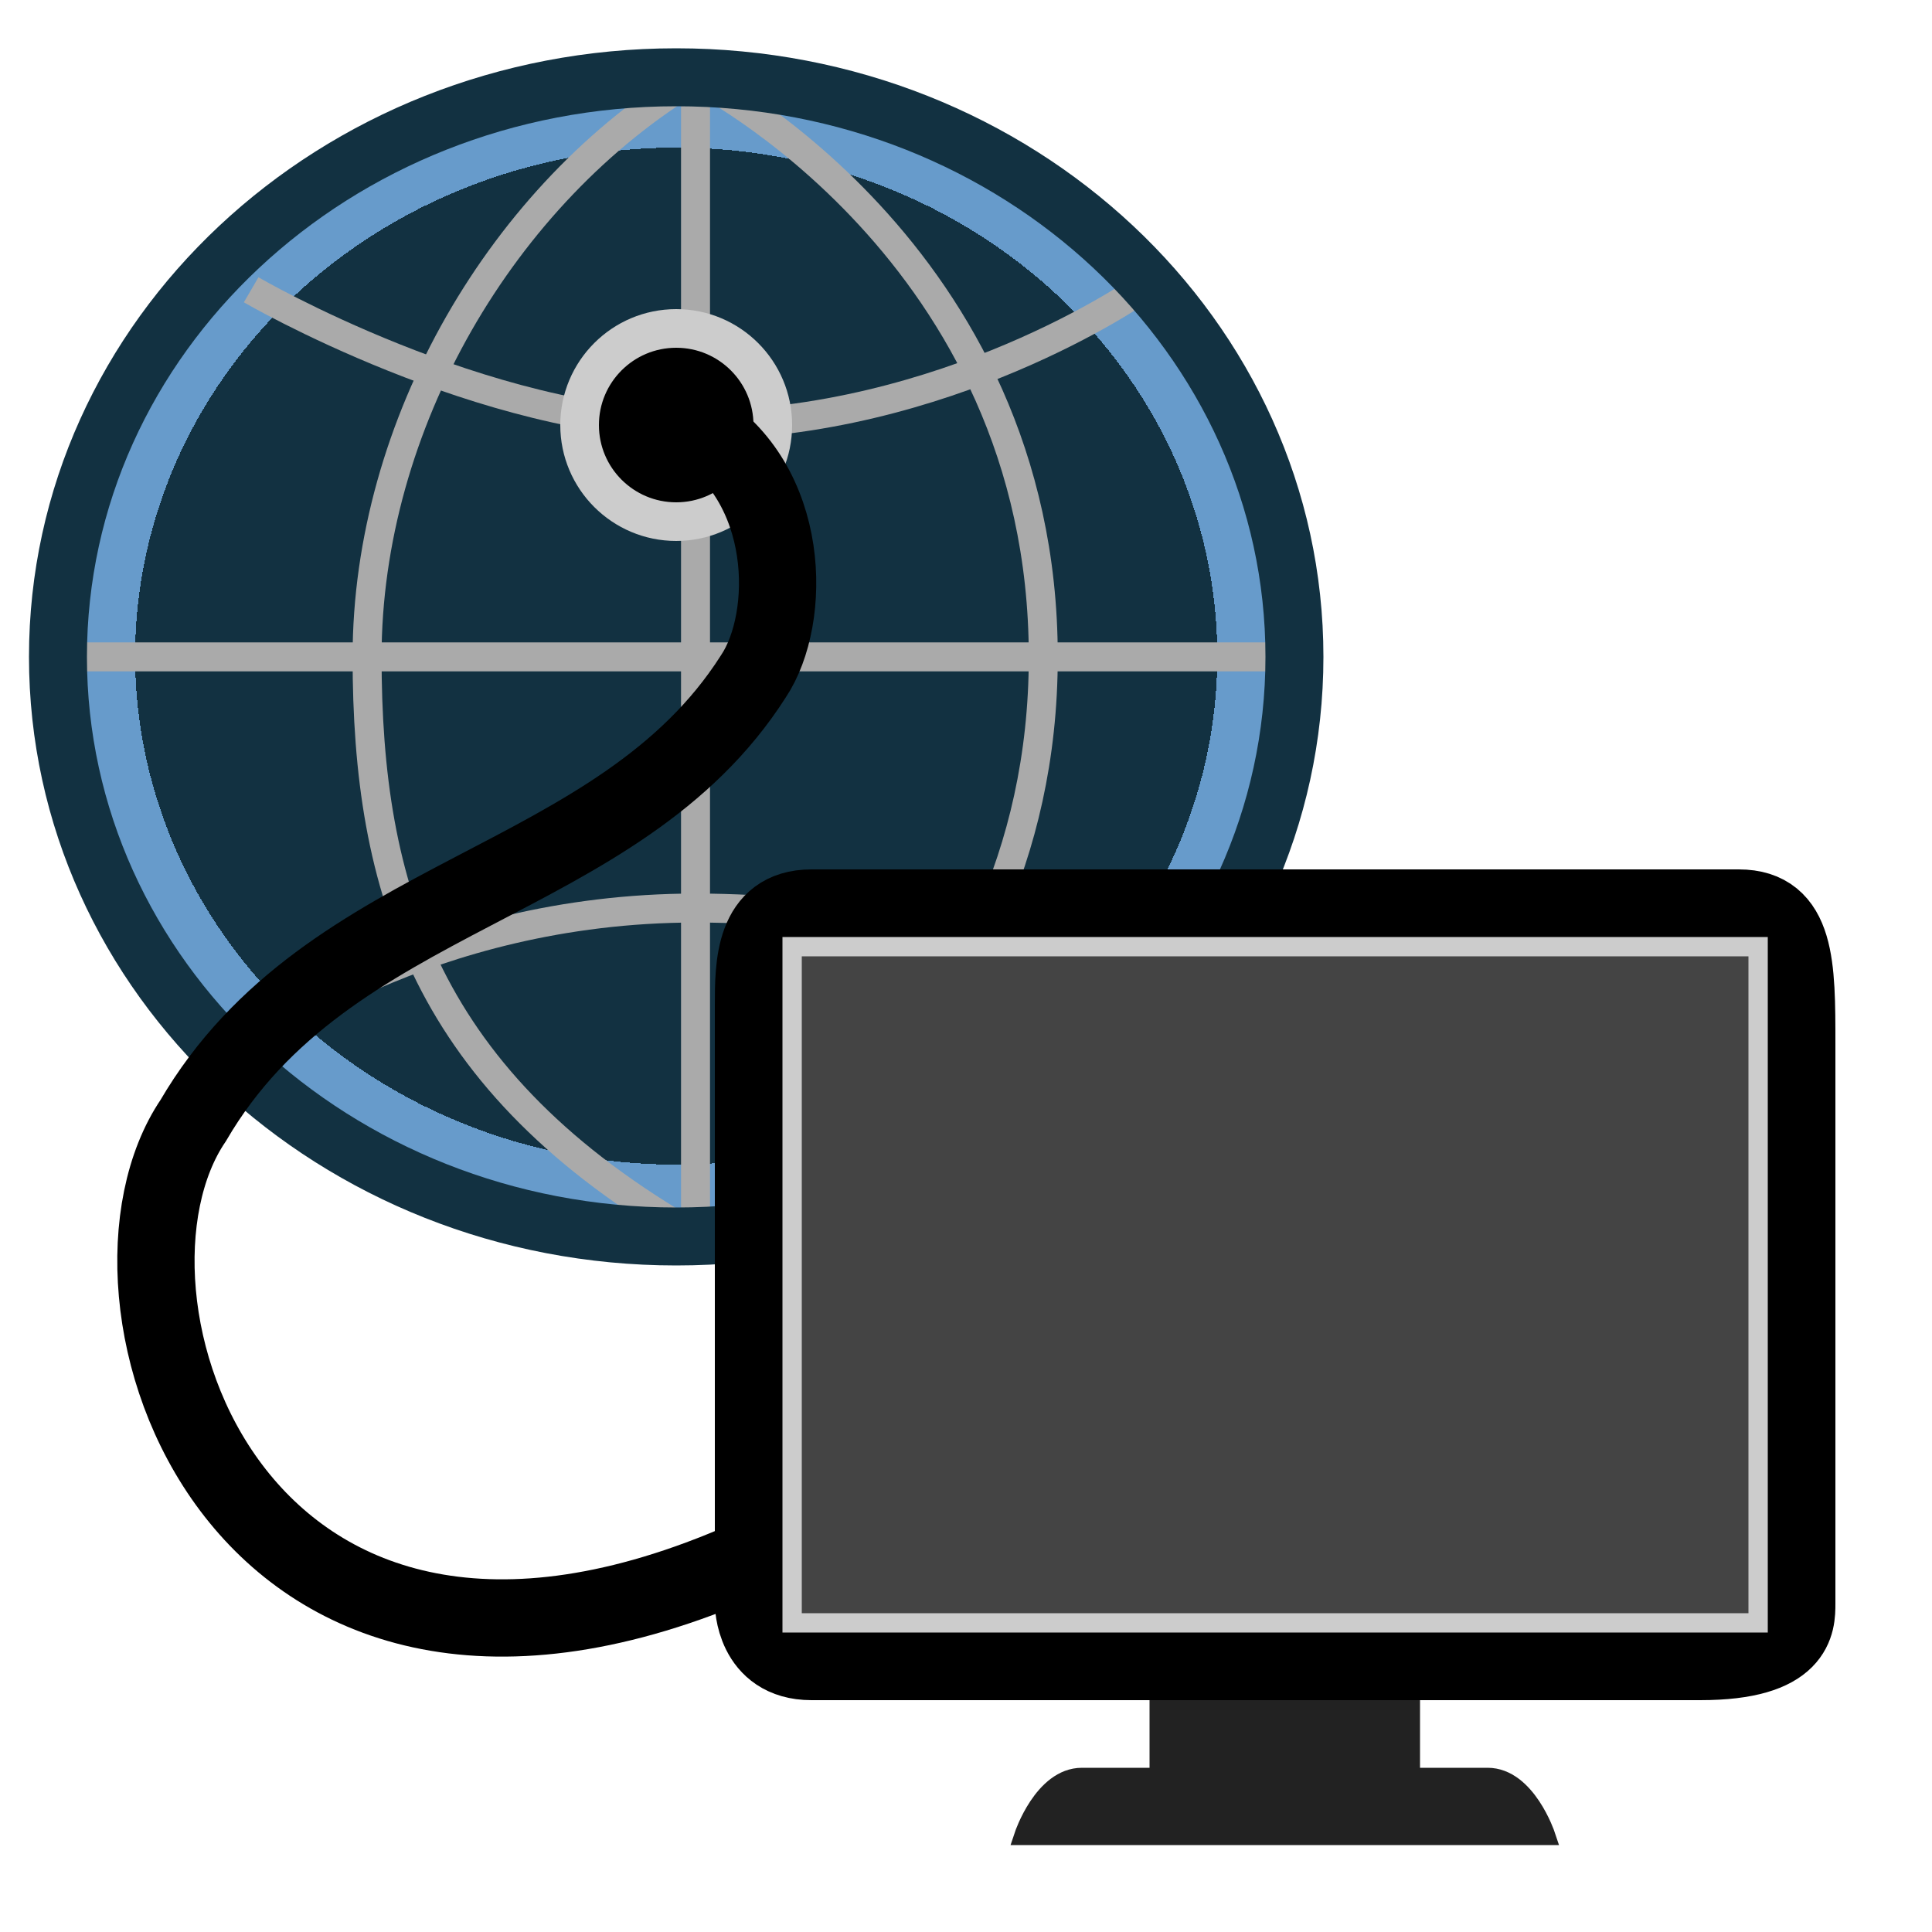
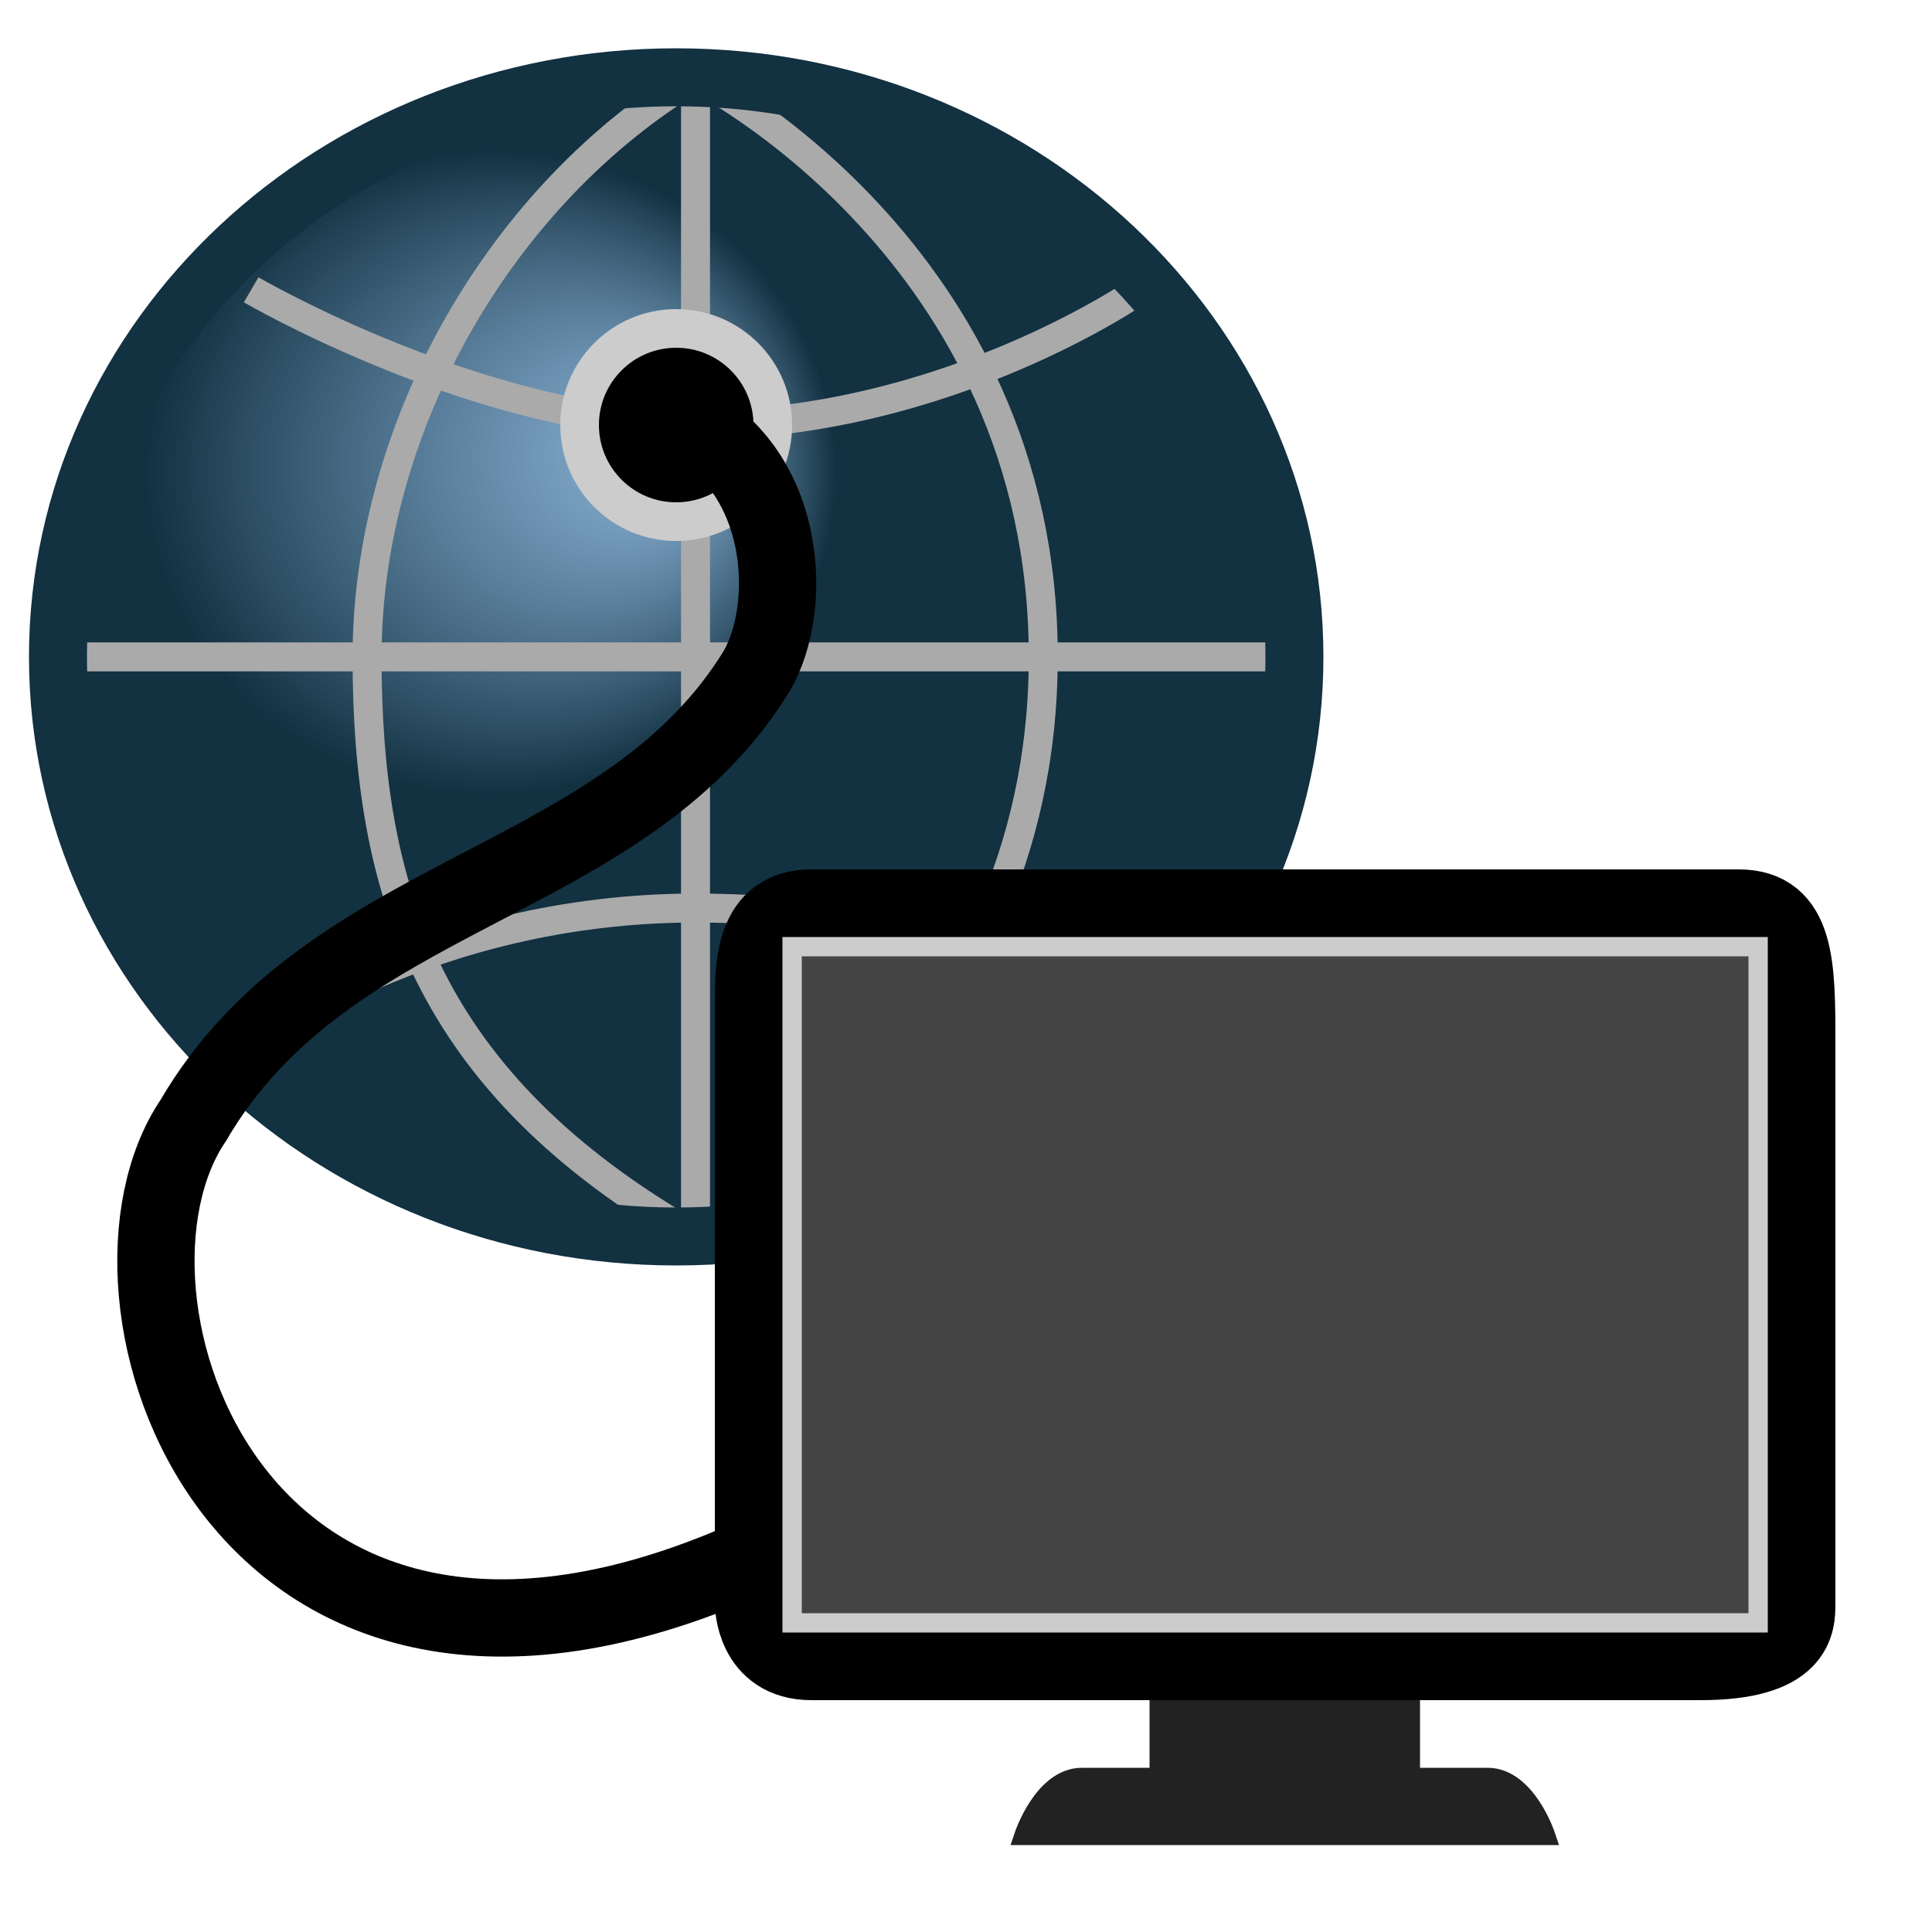
- <svg xmlns:xlink="http://www.w3.org/1999/xlink" height="100" width="100">
+ <svg xmlns="http://www.w3.org/2000/svg" version="1.1" height="100" width="100">
  <defs>
    <linearGradient id="LG1">
      <stop style="stop-color:#123141;stop-opacity:1;" offset="1" />
      <stop style="stop-color:#679BCB;stop-opacity:1;" offset="0" />
    </linearGradient>
-     <radialGradient id="RG1" xlink:href="#LG1" cx="35" cy="34" fx="50" fy="32" r="28" gradientTransform="matrix(1,0,0,0.94,0,2)" gradientUnits="userSpaceOnUse" />
+     <radialGradient id="RG1" cx="35%" cy="34%" fx="50%" fy="32%" r="28%">
+       <stop style="stop-color:rgb(103,155,203);stop-opacity:0.75;" offset="0%" />
+       <stop style="stop-color:rgb(18,49,65);stop-opacity:1;" offset="100%" />
+     </radialGradient>
  </defs>
  <ellipse cx="35" cy="34" rx="32" ry="30" style="fill:url(#RG1);fill-opacity:1;fill-rule:nonzero" />
  <g style="fill:none;stroke:#aaaaaa;stroke-width:1.5px;stroke-linecap:butt;">
    <path d="M 36,64 C 22,56 19,46 19,34 19,22 26,10 36,4 l 0,60 C 36,64 54,55 54,34 54,13 36,4 36,4" />
    <path d="m 4,34 63,0 0,0" />
    <path d="m 13,15 c 0,0 12,7 23,7 13,0 23,-7 23,-7" />
    <path d="m 13,54 c 0,0 9,-7 23,-7 16,0 23,7 23,7" />
  </g>
  <ellipse cx="35" cy="34" rx="32" ry="30" style="stroke-width:3;stroke:#123141;fill:none;" />
  <ellipse cx="35" cy="22" rx="5" ry="5" style="fill:#000000;stroke:#cccccc;stroke-width:2" />
  <path style="fill:none;stroke:#000000;stroke-width:4;" d="M 38,81 C 12,92 3.9,67 10,58 17,46 32,46 39,35 41,32 41,25 36,22" />
  <path style="fill:#222222;stroke:#222222" d="m 60,87 0,5 c 0,0 -3,0 -4,0 -2,0 -3,3 -3,3 1,0 26,0 27,0 0,0 -1,-3 -3,-3 -1,0 -4,0 -4,0 l 0,-5" />
  <path style="fill:none;stroke:#000000;stroke-width:4px;stroke-linecap:butt" d="m 39,83 c 0,-8 0,-25 0,-31 0,-2 0,-5 3,-5 6,0 45,0 48,0 3,0 3,3 3,7 0,6 0,26 0,29 0,1 0,3 -5,3 -3,0 -43,0 -46,0 -3,0 -3,-3 -3,-3 z" />
  <path style="fill:#444444;stroke:#cccccc" d="m 41,49 50,0 0,35 -50,0 z" />
</svg>
